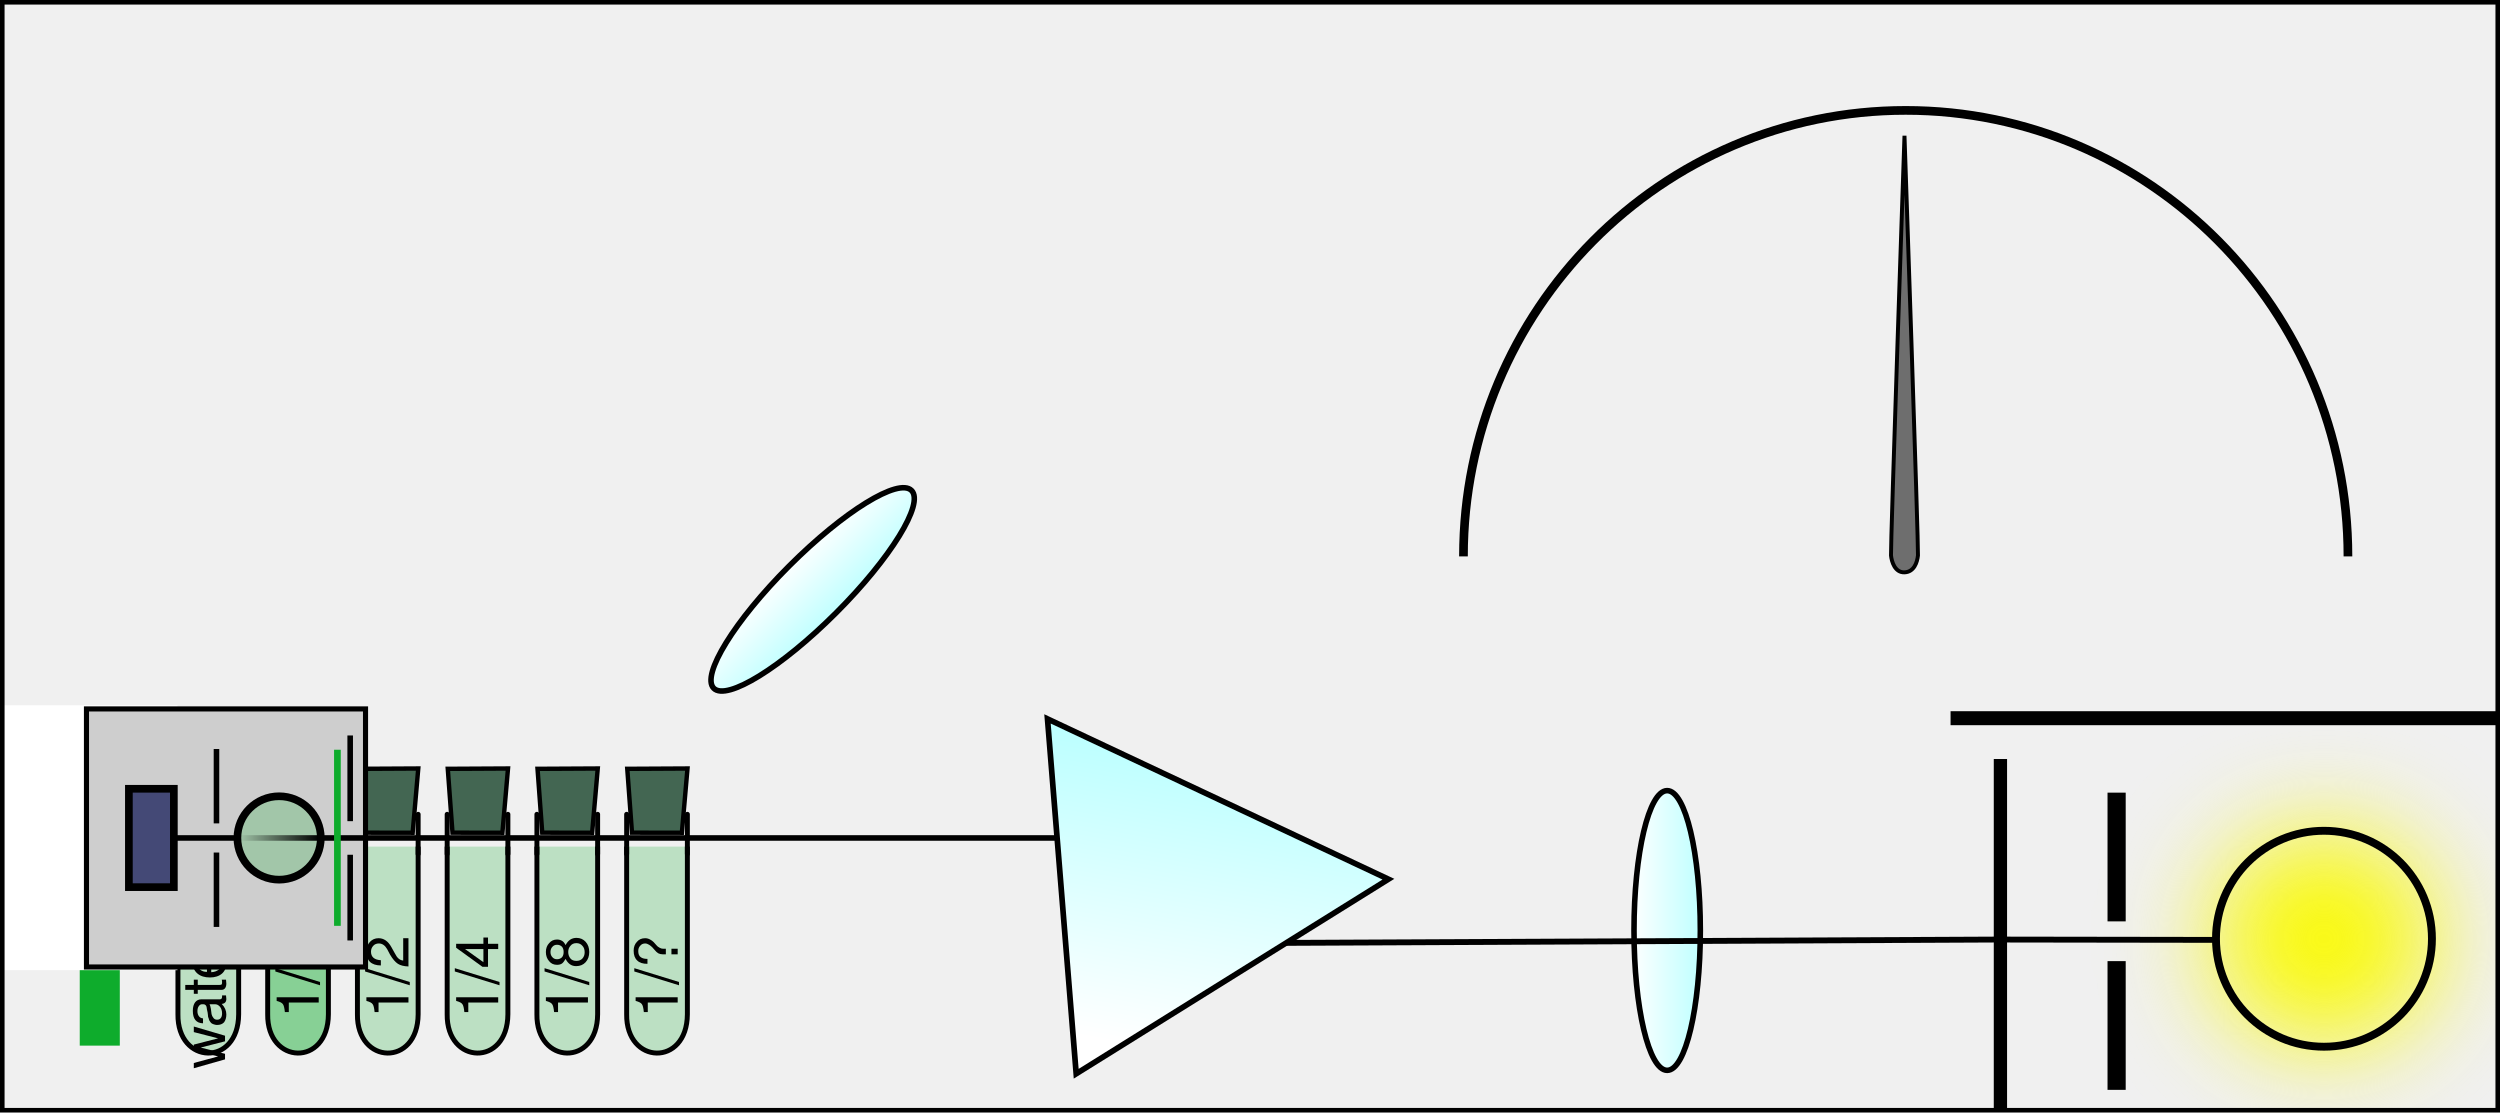
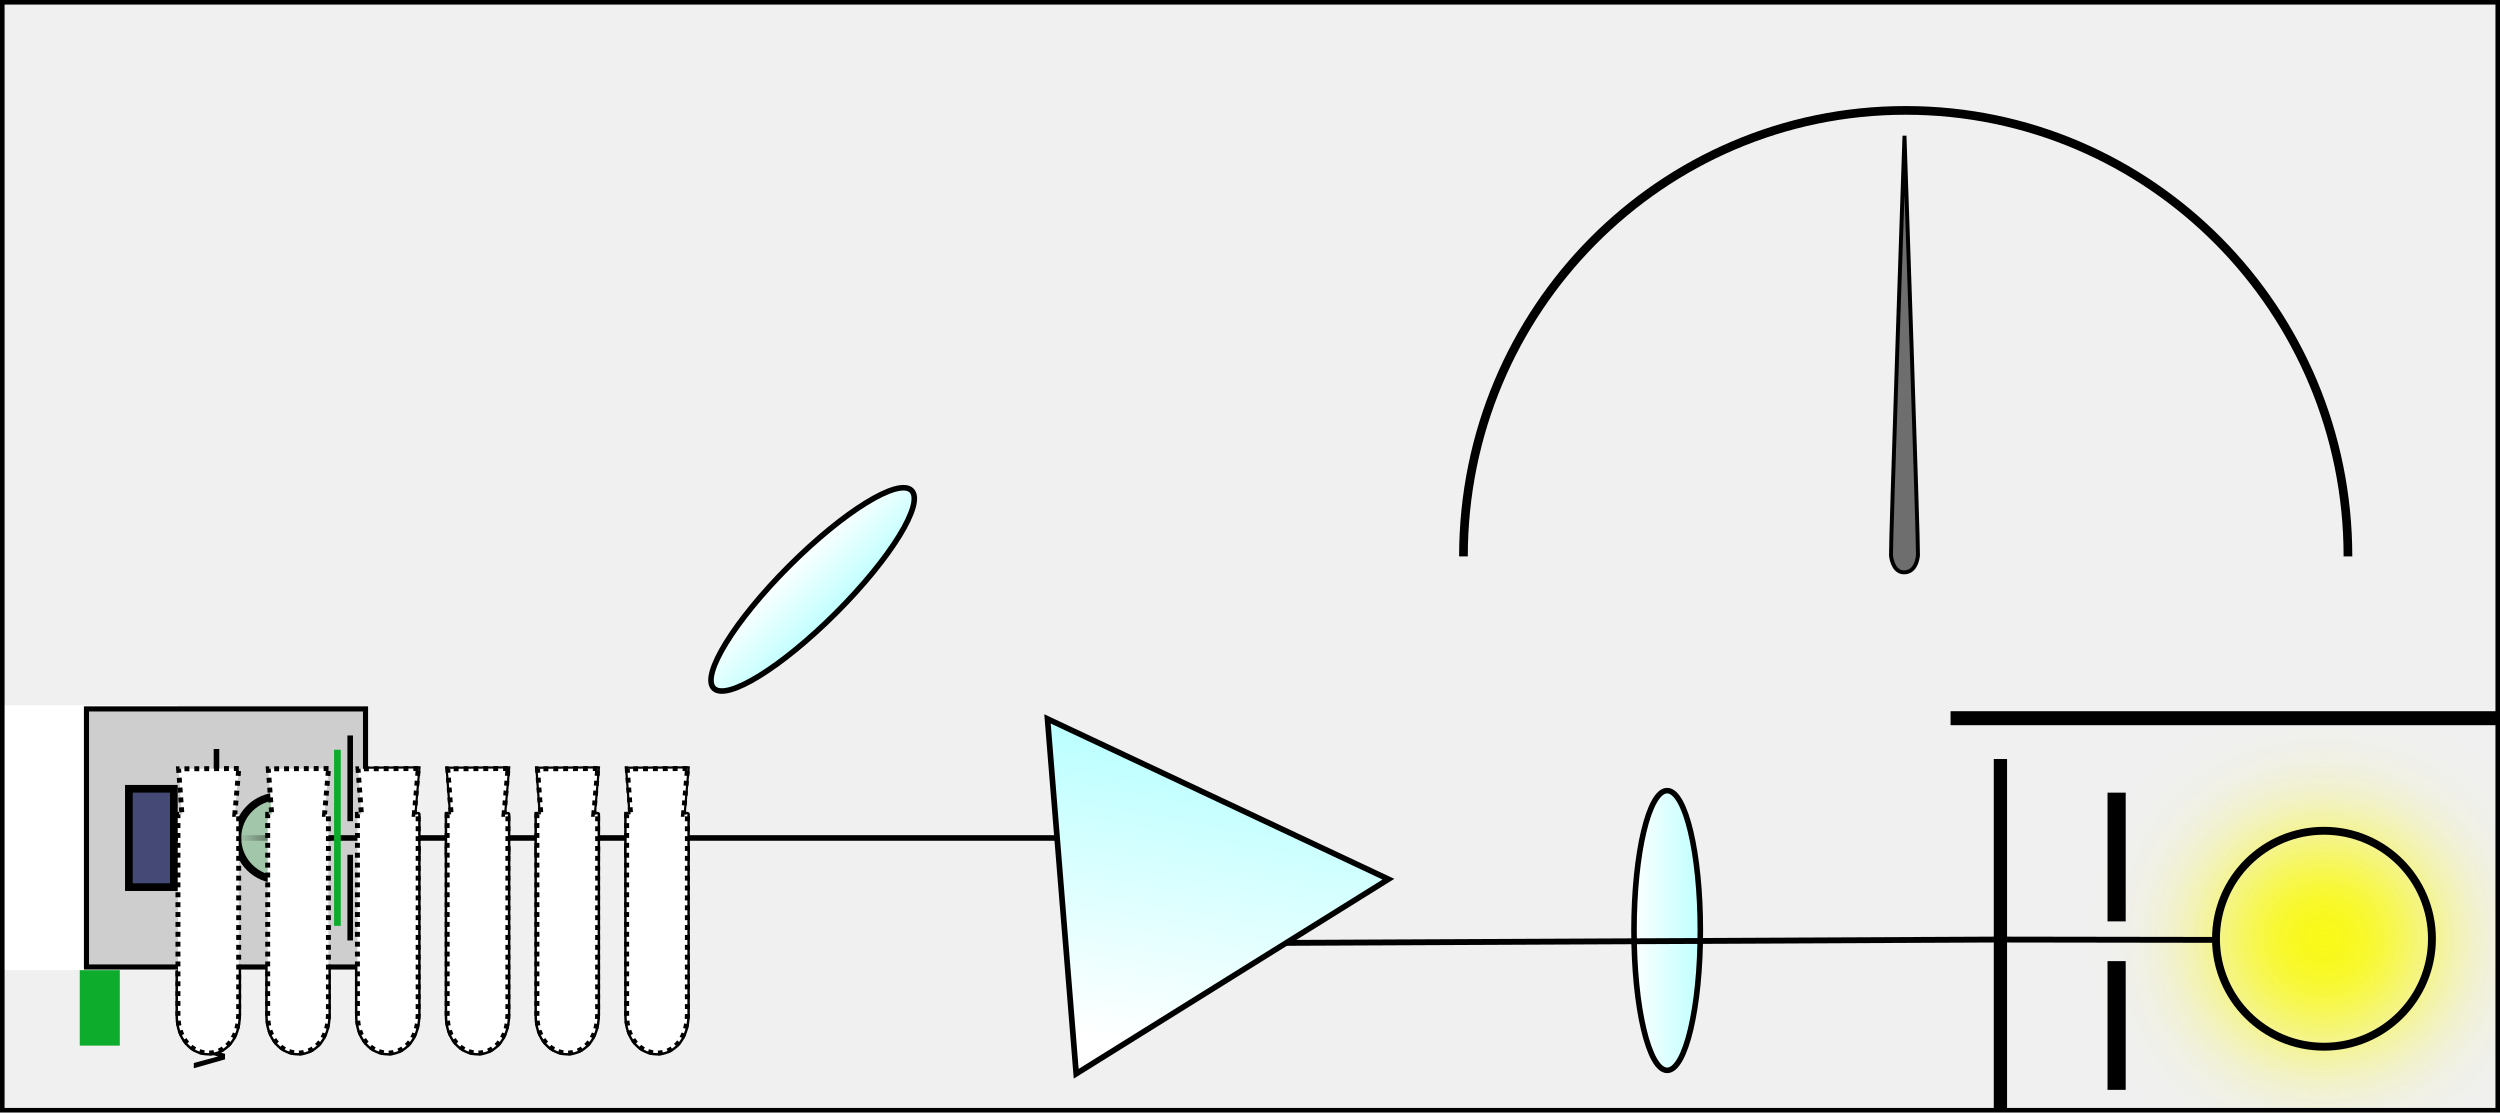
<svg xmlns="http://www.w3.org/2000/svg" xmlns:xlink="http://www.w3.org/1999/xlink" width="118.872mm" height="52.897mm" viewBox="0 0 118.872 52.897" version="1.1" id="svg8">
  <defs id="defs2">
    <linearGradient id="ray34">
      <stop style="stop-color:#000000;stop-opacity:1;" offset="0" id="ray34_1" />
      <stop style="stop-color:#000000;stop-opacity:0;" offset="1" id="ray34_2" />
    </linearGradient>
    <linearGradient id="linearGradient872">
      <stop style="stop-color:#ffffff;stop-opacity:1;" offset="0" id="stop868" />
      <stop style="stop-color:#bcffff;stop-opacity:1" offset="1" id="stop870" />
    </linearGradient>
    <linearGradient xlink:href="#linearGradient872" id="linearGradient874" x1="118.867" y1="104.173" x2="108.575" y2="94.622" gradientUnits="userSpaceOnUse" gradientTransform="matrix(0.5540141,0.8518788,-0.8644412,0.5437115,136.2188,-56.93023)" />
    <linearGradient xlink:href="#linearGradient872" id="linearGradient2859-3" x1="96.55" y1="99.084" x2="100.07" y2="99.084" gradientUnits="userSpaceOnUse" gradientTransform="translate(38.60174,-3.675045)" />
    <linearGradient xlink:href="#linearGradient872" id="linearGradient2859-6" x1="96.55" y1="99.084" x2="100.07" y2="99.084" gradientUnits="userSpaceOnUse" gradientTransform="translate(25.76746,-111.1692)" />
    <linearGradient xlink:href="#ray34" id="linearGradient955" x1="-38.826" y1="0.025" x2="-35.026" y2="0.025" gradientUnits="userSpaceOnUse" gradientTransform="rotate(180,-36.9264,0.024516)" />
    <filter style="color-interpolation-filters:sRGB" id="filter1716" x="-0.572" width="2.143" y="-0.598" height="2.195">
      <feGaussianBlur stdDeviation="2.507" id="feGaussianBlur1718" />
    </filter>
  </defs>
  <g id="layer1" transform="translate(-57.64035,-51.1655)">
    <ellipse style="fill:#fafa05;fill-opacity:1;stroke:none;stroke-width:0.376;stroke-opacity:1;filter:url(#filter1716)" id="lamp_halo" cx="168.142" cy="95.802" rx="5.264" ry="5.035" />
    <circle style="fill:none;fill-opacity:1;stroke:#000000;stroke-width:0.375;stroke-opacity:1" id="path837" cx="168.142" cy="95.802" r="5.134" />
    <path style="fill:none;stroke:#000000;stroke-width:0.665;stroke-linecap:butt;stroke-linejoin:miter;stroke-miterlimit:4;stroke-dasharray:none;stroke-opacity:1" d="m 150.387,85.315 h 26.169" id="path843" />
    <g id="g2912" transform="translate(-0.1502739,-2.970145)">
      <path style="fill:none;stroke:#000000;stroke-width:0.864;stroke-linecap:butt;stroke-linejoin:miter;stroke-miterlimit:4;stroke-dasharray:none;stroke-opacity:1" d="M 158.433,105.957 V 99.836" id="path841-1" />
      <path style="fill:none;stroke:#000000;stroke-width:0.864;stroke-linecap:butt;stroke-linejoin:miter;stroke-miterlimit:4;stroke-dasharray:none;stroke-opacity:1" d="m 158.433,97.946 v -6.121" id="path841-1-4" />
    </g>
    <ellipse style="fill:url(#linearGradient2859-3);fill-opacity:1;stroke:#000000;stroke-width:0.265;stroke-miterlimit:4;stroke-dasharray:none;stroke-opacity:1" id="path2851-9" cx="136.912" cy="95.409" rx="1.577" ry="6.65" />
    <path style="fill:none;stroke:#000000;stroke-width:0.279;stroke-linecap:butt;stroke-linejoin:miter;stroke-miterlimit:4;stroke-dasharray:none;stroke-dashoffset:0;stroke-opacity:1" d="m 113.596,96.021 39.146,-0.182" id="ray1" />
    <g id="display" transform="matrix(2.649388,0,0,2.649388,-40.53063,-57.62005)">
      <path style="fill:none;fill-opacity:1;stroke:#000000;stroke-width:0.156;stroke-miterlimit:4;stroke-dasharray:none;stroke-dashoffset:2.74;stroke-opacity:1" id="path2953" d="m 79.193,-51.046 a 7.937,8.004 0 0 1 -7.937,8.004 7.937,8.004 0 0 1 -7.937,-8.004" transform="scale(1,-1)" />
      <g id="display_origin" transform="translate(71.24115,50.97447)">
        <g id="display_arm">
          <ellipse style="fill:#c3c3c3;fill-opacity:1;stroke:#000000;stroke-width:0.274;stroke-miterlimit:4;stroke-dasharray:none;stroke-dashoffset:10.356;stroke-opacity:1" id="path2972" cx="0" cy="0" r="1.353" />
          <path style="fill:#6e6e6e;fill-opacity:1;stroke:#000000;stroke-width:0.071;stroke-linecap:butt;stroke-linejoin:miter;stroke-miterlimit:4;stroke-dasharray:none;stroke-opacity:1" d="m -0.007,-7.478 c 0,0 0.254,7.41 0.242,7.532 -0.013,0.122 -0.069,0.298 -0.242,0.304 -0.173,0.006 -0.231,-0.193 -0.242,-0.304 -0.011,-0.111 0.242,-7.532 0.242,-7.532 z" id="path2959" />
        </g>
      </g>
    </g>
    <path style="fill:none;stroke:#000000;stroke-width:0.632;stroke-linecap:butt;stroke-linejoin:miter;stroke-miterlimit:4;stroke-dasharray:none;stroke-opacity:1" d="M 152.758,87.255 V 103.999" id="shutter" />
    <path style="fill:none;stroke:#000000;stroke-width:0.279;stroke-linecap:butt;stroke-linejoin:miter;stroke-miterlimit:4;stroke-dasharray:none;stroke-dashoffset:0;stroke-opacity:1" d="m 152.741,95.84 10.348,0.016" id="ray0" />
    <g id="g961">
      <path style="fill:url(#linearGradient874);fill-opacity:1;stroke:#000000;stroke-width:0.27px;stroke-linecap:butt;stroke-linejoin:miter;stroke-opacity:1" d="M 123.658,92.97 107.447,85.348 108.812,102.221 Z" id="prism" />
    </g>
    <g id="cuvette1" transform="translate(-33.98256,33.32281)">
      <g id="g918" transform="translate(4.161912,0.8915445)">
        <path id="rect896" style="fill:none;fill-opacity:0.227;stroke:#000000;stroke-width:0.235;stroke-linecap:round;stroke-miterlimit:4;stroke-dasharray:none;stroke-dashoffset:0;stroke-opacity:1" d="M 100.189,57.557 V 55.671" />
        <path id="cuvette1_content" style="fill:#0eac2c;fill-opacity:0.463;stroke:#000000;stroke-width:0.235;stroke-miterlimit:4;stroke-dasharray:none;stroke-dashoffset:0;stroke-opacity:1" d="m 103.076,57.205 v 7.974 c -0.013,2.51 -2.919,2.408 -2.887,0 v -7.974" />
        <path style="fill:#436652;fill-opacity:1;stroke:#000000;stroke-width:0.21px;stroke-linecap:butt;stroke-linejoin:miter;stroke-opacity:1" d="m 100.218,53.508 0.224,3.036 2.373,0.004 0.267,-3.056 -2.864,0.016 z" id="path894" />
        <path id="rect896-3" style="fill:none;fill-opacity:0.227;stroke:#000000;stroke-width:0.235;stroke-linecap:round;stroke-miterlimit:4;stroke-dasharray:none;stroke-dashoffset:0;stroke-opacity:1" d="M 103.076,57.557 V 55.671" />
      </g>
      <text xml:space="preserve" style="font-style:normal;font-variant:normal;font-weight:normal;font-stretch:normal;font-size:2.822px;line-height:1.25;font-family:FreeSans;-inkscape-font-specification:FreeSans;text-align:center;text-anchor:middle;fill:#000000;fill-opacity:1;stroke:none;stroke-width:0.265" x="-61.818" y="106.777" id="text991" transform="rotate(-90)">
        <tspan id="tspan989" x="-61.818" y="106.777" style="font-style:normal;font-variant:normal;font-weight:normal;font-stretch:normal;font-size:2.822px;font-family:FreeSans;-inkscape-font-specification:FreeSans;text-align:center;text-anchor:middle;stroke-width:0.265">1/1</tspan>
      </text>
    </g>
    <g id="cuvette2" transform="translate(-29.71541,33.32281)">
      <g id="g918-9" transform="translate(4.161912,0.8915445)">
        <path id="rect896-7" style="fill:none;fill-opacity:0.227;stroke:#000000;stroke-width:0.235;stroke-linecap:round;stroke-miterlimit:4;stroke-dasharray:none;stroke-dashoffset:0;stroke-opacity:1" d="M 100.189,57.557 V 55.671" />
        <path id="cuvette2_content" style="fill:#0eac2c;fill-opacity:0.227;stroke:#000000;stroke-width:0.235;stroke-miterlimit:4;stroke-dasharray:none;stroke-dashoffset:0;stroke-opacity:1" d="m 103.076,57.205 v 7.974 c -0.013,2.51 -2.919,2.408 -2.887,0 v -7.974" />
        <path style="fill:#436652;fill-opacity:1;stroke:#000000;stroke-width:0.21px;stroke-linecap:butt;stroke-linejoin:miter;stroke-opacity:1" d="m 100.218,53.508 0.224,3.036 2.373,0.004 0.267,-3.056 -2.864,0.016 z" id="path894-3" />
        <path id="rect896-3-8" style="fill:none;fill-opacity:0.227;stroke:#000000;stroke-width:0.235;stroke-linecap:round;stroke-miterlimit:4;stroke-dasharray:none;stroke-dashoffset:0;stroke-opacity:1" d="M 103.076,57.557 V 55.671" />
      </g>
      <text xml:space="preserve" style="font-style:normal;font-variant:normal;font-weight:normal;font-stretch:normal;font-size:2.822px;line-height:1.25;font-family:FreeSans;-inkscape-font-specification:FreeSans;text-align:center;text-anchor:middle;fill:#000000;fill-opacity:1;stroke:none;stroke-width:0.265" x="-61.818" y="106.777" id="text991-8" transform="rotate(-90)">
        <tspan id="tspan989-3" x="-61.818" y="106.777" style="font-style:normal;font-variant:normal;font-weight:normal;font-stretch:normal;font-size:2.822px;font-family:FreeSans;-inkscape-font-specification:FreeSans;text-align:center;text-anchor:middle;stroke-width:0.265">1/2</tspan>
      </text>
    </g>
    <g id="cuvette4" transform="translate(-25.44825,33.32281)">
      <g id="g918-8" transform="translate(4.161912,0.8915445)">
        <path id="rect896-9" style="fill:none;fill-opacity:0.227;stroke:#000000;stroke-width:0.235;stroke-linecap:round;stroke-miterlimit:4;stroke-dasharray:none;stroke-dashoffset:0;stroke-opacity:1" d="M 100.189,57.557 V 55.671" />
        <path id="cuvette4_content" style="fill:#0eac2c;fill-opacity:0.227;stroke:#000000;stroke-width:0.235;stroke-miterlimit:4;stroke-dasharray:none;stroke-dashoffset:0;stroke-opacity:1" d="m 103.076,57.205 v 7.974 c -0.013,2.51 -2.919,2.408 -2.887,0 v -7.974" />
        <path style="fill:#436652;fill-opacity:1;stroke:#000000;stroke-width:0.21px;stroke-linecap:butt;stroke-linejoin:miter;stroke-opacity:1" d="m 100.218,53.508 0.224,3.036 2.373,0.004 0.267,-3.056 -2.864,0.016 z" id="path894-4" />
        <path id="rect896-3-3" style="fill:none;fill-opacity:0.227;stroke:#000000;stroke-width:0.235;stroke-linecap:round;stroke-miterlimit:4;stroke-dasharray:none;stroke-dashoffset:0;stroke-opacity:1" d="M 103.076,57.557 V 55.671" />
      </g>
      <text xml:space="preserve" style="font-style:normal;font-variant:normal;font-weight:normal;font-stretch:normal;font-size:2.822px;line-height:1.25;font-family:FreeSans;-inkscape-font-specification:FreeSans;text-align:center;text-anchor:middle;fill:#000000;fill-opacity:1;stroke:none;stroke-width:0.265" x="-61.818" y="106.777" id="text991-3" transform="rotate(-90)">
        <tspan id="tspan989-38" x="-61.818" y="106.777" style="font-style:normal;font-variant:normal;font-weight:normal;font-stretch:normal;font-size:2.822px;font-family:FreeSans;-inkscape-font-specification:FreeSans;text-align:center;text-anchor:middle;stroke-width:0.265">1/4</tspan>
      </text>
    </g>
    <g id="cuvette8" transform="translate(-21.18111,33.32281)">
      <g id="g918-0" transform="translate(4.161912,0.8915445)">
        <path id="rect896-4" style="fill:none;fill-opacity:0.227;stroke:#000000;stroke-width:0.235;stroke-linecap:round;stroke-miterlimit:4;stroke-dasharray:none;stroke-dashoffset:0;stroke-opacity:1" d="M 100.189,57.557 V 55.671" />
        <path id="cuvette8_content" style="fill:#0eac2c;fill-opacity:0.227;stroke:#000000;stroke-width:0.235;stroke-miterlimit:4;stroke-dasharray:none;stroke-dashoffset:0;stroke-opacity:1" d="m 103.076,57.205 v 7.974 c -0.013,2.51 -2.919,2.408 -2.887,0 v -7.974" />
        <path style="fill:#436652;fill-opacity:1;stroke:#000000;stroke-width:0.21px;stroke-linecap:butt;stroke-linejoin:miter;stroke-opacity:1" d="m 100.218,53.508 0.224,3.036 2.373,0.004 0.267,-3.056 -2.864,0.016 z" id="path894-8" />
        <path id="rect896-3-89" style="fill:none;fill-opacity:0.227;stroke:#000000;stroke-width:0.235;stroke-linecap:round;stroke-miterlimit:4;stroke-dasharray:none;stroke-dashoffset:0;stroke-opacity:1" d="M 103.076,57.557 V 55.671" />
      </g>
      <text xml:space="preserve" style="font-style:normal;font-variant:normal;font-weight:normal;font-stretch:normal;font-size:2.822px;line-height:1.25;font-family:FreeSans;-inkscape-font-specification:FreeSans;text-align:center;text-anchor:middle;fill:#000000;fill-opacity:1;stroke:none;stroke-width:0.265" x="-61.818" y="106.777" id="text991-7" transform="rotate(-90)">
        <tspan id="tspan989-7" x="-61.818" y="106.777" style="font-style:normal;font-variant:normal;font-weight:normal;font-stretch:normal;font-size:2.822px;font-family:FreeSans;-inkscape-font-specification:FreeSans;text-align:center;text-anchor:middle;stroke-width:0.265">1/8</tspan>
      </text>
    </g>
    <g id="cuvette3" transform="translate(-16.91396,33.32281)">
      <g id="g918-3" transform="translate(4.161912,0.8915445)">
        <path id="rect896-0" style="fill:none;fill-opacity:0.227;stroke:#000000;stroke-width:0.235;stroke-linecap:round;stroke-miterlimit:4;stroke-dasharray:none;stroke-dashoffset:0;stroke-opacity:1" d="M 100.189,57.557 V 55.671" />
        <path id="cuvette3_content" style="fill:#0eac2c;fill-opacity:0.227;stroke:#000000;stroke-width:0.235;stroke-miterlimit:4;stroke-dasharray:none;stroke-dashoffset:0;stroke-opacity:1" d="m 103.076,57.205 v 7.974 c -0.013,2.51 -2.919,2.408 -2.887,0 v -7.974" />
        <path style="fill:#436652;fill-opacity:1;stroke:#000000;stroke-width:0.21px;stroke-linecap:butt;stroke-linejoin:miter;stroke-opacity:1" d="m 100.218,53.508 0.224,3.036 2.373,0.004 0.267,-3.056 -2.864,0.016 z" id="path894-0" />
        <path id="rect896-3-9" style="fill:none;fill-opacity:0.227;stroke:#000000;stroke-width:0.235;stroke-linecap:round;stroke-miterlimit:4;stroke-dasharray:none;stroke-dashoffset:0;stroke-opacity:1" d="M 103.076,57.557 V 55.671" />
      </g>
      <text xml:space="preserve" style="font-style:normal;font-variant:normal;font-weight:normal;font-stretch:normal;font-size:2.822px;line-height:1.25;font-family:FreeSans;-inkscape-font-specification:FreeSans;text-align:center;text-anchor:middle;fill:#000000;fill-opacity:1;stroke:none;stroke-width:0.265" x="-61.818" y="106.777" id="text991-2" transform="rotate(-90)">
        <tspan id="tspan989-5" x="-61.818" y="106.777" style="font-style:normal;font-variant:normal;font-weight:normal;font-stretch:normal;font-size:2.822px;font-family:FreeSans;-inkscape-font-specification:FreeSans;text-align:center;text-anchor:middle;stroke-width:0.265">1/?</tspan>
      </text>
    </g>
    <g id="cuvette0" transform="translate(-38.24971,33.32281)">
      <g id="g1125">
        <g id="g918-05" transform="translate(4.161912,0.8915445)">
          <path id="rect896-94" style="fill:none;fill-opacity:0.227;stroke:#000000;stroke-width:0.235;stroke-linecap:round;stroke-miterlimit:4;stroke-dasharray:none;stroke-dashoffset:0;stroke-opacity:1" d="M 100.189,57.557 V 55.671" />
          <path id="cuvette0_content" style="fill:#0eac2c;fill-opacity:0.227;stroke:#000000;stroke-width:0.235;stroke-miterlimit:4;stroke-dasharray:none;stroke-dashoffset:0;stroke-opacity:1" d="m 103.076,57.205 v 7.974 c -0.013,2.51 -2.919,2.408 -2.887,0 v -7.974" />
          <path style="fill:#436652;fill-opacity:1;stroke:#000000;stroke-width:0.21px;stroke-linecap:butt;stroke-linejoin:miter;stroke-opacity:1" d="m 100.218,53.508 0.224,3.036 2.373,0.004 0.267,-3.056 -2.864,0.016 z" id="path894-2" />
          <path id="rect896-3-2" style="fill:none;fill-opacity:0.227;stroke:#000000;stroke-width:0.235;stroke-linecap:round;stroke-miterlimit:4;stroke-dasharray:none;stroke-dashoffset:0;stroke-opacity:1" d="M 103.076,57.557 V 55.671" />
        </g>
        <text xml:space="preserve" style="font-style:normal;font-variant:normal;font-weight:normal;font-stretch:normal;font-size:2.822px;line-height:1.25;font-family:FreeSans;-inkscape-font-specification:FreeSans;text-align:center;text-anchor:middle;fill:#000000;fill-opacity:1;stroke:none;stroke-width:0.265" x="-62.145" y="106.59" id="text991-4" transform="rotate(-90)">
          <tspan id="tspan989-77" x="-62.145" y="106.59" style="font-style:normal;font-variant:normal;font-weight:normal;font-stretch:normal;font-size:2.822px;font-family:FreeSans;-inkscape-font-specification:FreeSans;text-align:center;text-anchor:middle;stroke-width:0.265">water</tspan>
        </text>
      </g>
    </g>
    <rect style="fill:#0eac2c;fill-opacity:1;stroke:none;stroke-width:0.338;stroke-linecap:round;stroke-miterlimit:4;stroke-dasharray:none;stroke-dashoffset:0;stroke-opacity:1" id="band_filter0" width="1.905" height="12.901" x="61.432" y="87.983" ry="0" />
    <g id="g2876" transform="translate(107.8118,90.98498)">
      <g id="arm" transform="rotate(0)">
        <rect style="fill:#ffffff;fill-opacity:1;stroke:#ffffff;stroke-width:0.325;stroke-opacity:1" id="rect864-3" width="23.697" height="12.271" x="-65.592" y="-6.123" />
        <rect style="fill:#cecece;fill-opacity:1;stroke:#000000;stroke-width:0.243;stroke-opacity:1" id="rect864" width="13.269" height="12.271" x="-46.06" y="-6.111" />
        <g id="g2814" transform="translate(-107.1555,-98.93891)">
          <path style="fill:none;stroke:#000000;stroke-width:0.265px;stroke-linecap:butt;stroke-linejoin:miter;stroke-opacity:1" d="m 73.635,94.09 v 4.075" id="path2793" />
          <path style="fill:none;stroke:#000000;stroke-width:0.265px;stroke-linecap:butt;stroke-linejoin:miter;stroke-opacity:1" d="m 73.635,99.762 v 4.075" id="path2793-8" />
        </g>
        <g id="g2814-9" transform="matrix(1,0,0,0.8679782,-113.5133,-85.87354)">
          <path style="fill:none;stroke:#000000;stroke-width:0.265px;stroke-linecap:butt;stroke-linejoin:miter;stroke-opacity:1" d="m 73.635,94.09 v 4.075" id="path2793-84" />
          <path style="fill:none;stroke:#000000;stroke-width:0.265px;stroke-linecap:butt;stroke-linejoin:miter;stroke-opacity:1" d="m 73.635,99.762 v 4.075" id="path2793-8-5" />
        </g>
        <rect style="fill:#444976;fill-opacity:1;stroke:#000000;stroke-width:0.365;stroke-miterlimit:4;stroke-dasharray:none;stroke-opacity:1" id="rect2837" width="2.138" height="4.677" x="-44.043" y="-2.314" />
        <path style="fill:none;stroke:#000000;stroke-width:0.265;stroke-linecap:butt;stroke-linejoin:miter;stroke-miterlimit:4;stroke-dasharray:none;stroke-dashoffset:0;stroke-opacity:1" d="M -34.133,0.025 H -0.008" id="ray2" />
        <path style="fill:none;stroke:#000000;stroke-width:0.265;stroke-linecap:butt;stroke-linejoin:miter;stroke-miterlimit:4;stroke-dasharray:none;stroke-dashoffset:0;stroke-opacity:1" d="m -34.133,0.025 h -0.893" id="ray3" />
        <path style="fill:none;stroke:#000000;stroke-width:0.265;stroke-linecap:butt;stroke-linejoin:miter;stroke-miterlimit:4;stroke-dasharray:none;stroke-dashoffset:0;stroke-opacity:1" d="m -38.826,0.025 h -3.218" id="ray4" />
        <rect style="fill:#0eac2c;fill-opacity:1;stroke:none;stroke-width:0.189;stroke-miterlimit:4;stroke-dasharray:none;stroke-opacity:1" id="band_filter" width="0.319" height="8.373" x="-34.287" y="-4.17" />
        <circle style="fill:#0eac2c;fill-opacity:0.229;stroke:#000000;stroke-width:0.365;stroke-miterlimit:4;stroke-dasharray:none;stroke-opacity:1" id="cuvette" cx="-36.9" cy="0.025" r="1.983" />
        <rect style="opacity:0;fill:#cecece;fill-opacity:1;stroke:#000000;stroke-width:0.265;stroke-opacity:1" id="rect866" width="46.834" height="5.214" x="-46.772" y="-2.582" />
        <path style="fill:none;stroke:url(#linearGradient955);stroke-width:0.265;stroke-linecap:butt;stroke-linejoin:miter;stroke-miterlimit:4;stroke-dasharray:none;stroke-dashoffset:0;stroke-opacity:1" d="m -38.826,0.025 h 3.8" id="ray4-3" />
      </g>
    </g>
    <rect style="fill:none;fill-opacity:1;fill-rule:evenodd;stroke:#000000;stroke-width:0.217;stroke-opacity:1" id="rect10" width="118.656" height="52.681" x="57.749" y="51.274" />
    <ellipse style="fill:url(#linearGradient2859-6);fill-opacity:1;stroke:#000000;stroke-width:0.265;stroke-miterlimit:4;stroke-dasharray:none;stroke-opacity:1" id="path2851-3" cx="124.077" cy="-12.085" rx="1.577" ry="6.65" transform="rotate(45)" />
+     <path id="cuvette3_placeholder" style="fill:#ffffff;fill-opacity:1;stroke:#000000;stroke-width:0.235;stroke-miterlimit:4;stroke-dasharray:0.235, 0.235;stroke-dashoffset:0;stroke-opacity:1" d="m 90.33,87.707 -2.864,0.015 0.16,2.163 h -0.189 v 9.509 c -0.032,2.408 2.874,2.51 2.887,0 v -9.509 h -0.184 z" />
+     <path id="cuvette8_placeholder" style="fill:#ffffff;fill-opacity:1;stroke:#000000;stroke-width:0.235;stroke-miterlimit:4;stroke-dasharray:0.235, 0.235;stroke-dashoffset:0;stroke-opacity:1" d="m 86.063,87.707 -2.864,0.015 0.16,2.163 h -0.189 v 9.509 c -0.032,2.408 2.874,2.51 2.887,0 v -9.509 h -0.184 z" />
+     <path id="cuvette4_placeholder" style="fill:#ffffff;fill-opacity:1;stroke:#000000;stroke-width:0.235;stroke-miterlimit:4;stroke-dasharray:0.235, 0.235;stroke-dashoffset:0;stroke-opacity:1" d="m 81.796,87.707 -2.864,0.015 0.16,2.163 h -0.189 v 9.509 c -0.032,2.408 2.874,2.51 2.887,0 v -9.509 h -0.184 z" />
+     <path id="cuvette2_placeholder" style="fill:#ffffff;fill-opacity:1;stroke:#000000;stroke-width:0.235;stroke-miterlimit:4;stroke-dasharray:0.235, 0.235;stroke-dashoffset:0;stroke-opacity:1" d="m 77.529,87.707 -2.864,0.015 0.16,2.163 h -0.189 v 9.509 c -0.032,2.408 2.874,2.51 2.887,0 v -9.509 h -0.184 z" />
+     <path id="cuvette1_placeholder" style="fill:#ffffff;fill-opacity:1;stroke:#000000;stroke-width:0.235;stroke-miterlimit:4;stroke-dasharray:0.235, 0.235;stroke-dashoffset:0;stroke-opacity:1" d="m 73.262,87.707 -2.864,0.015 0.16,2.163 h -0.189 v 9.509 c -0.032,2.408 2.874,2.51 2.887,0 v -9.509 h -0.184 z" />
+     <path id="cuvette0_placeholder" style="fill:#ffffff;fill-opacity:1;stroke:#000000;stroke-width:0.235;stroke-miterlimit:4;stroke-dasharray:0.235, 0.235;stroke-dashoffset:0;stroke-opacity:1" d="m 68.995,87.707 -2.864,0.015 0.16,2.163 h -0.189 v 9.509 c -0.032,2.408 2.874,2.51 2.887,0 v -9.509 h -0.184 z" />
  </g>
</svg>
